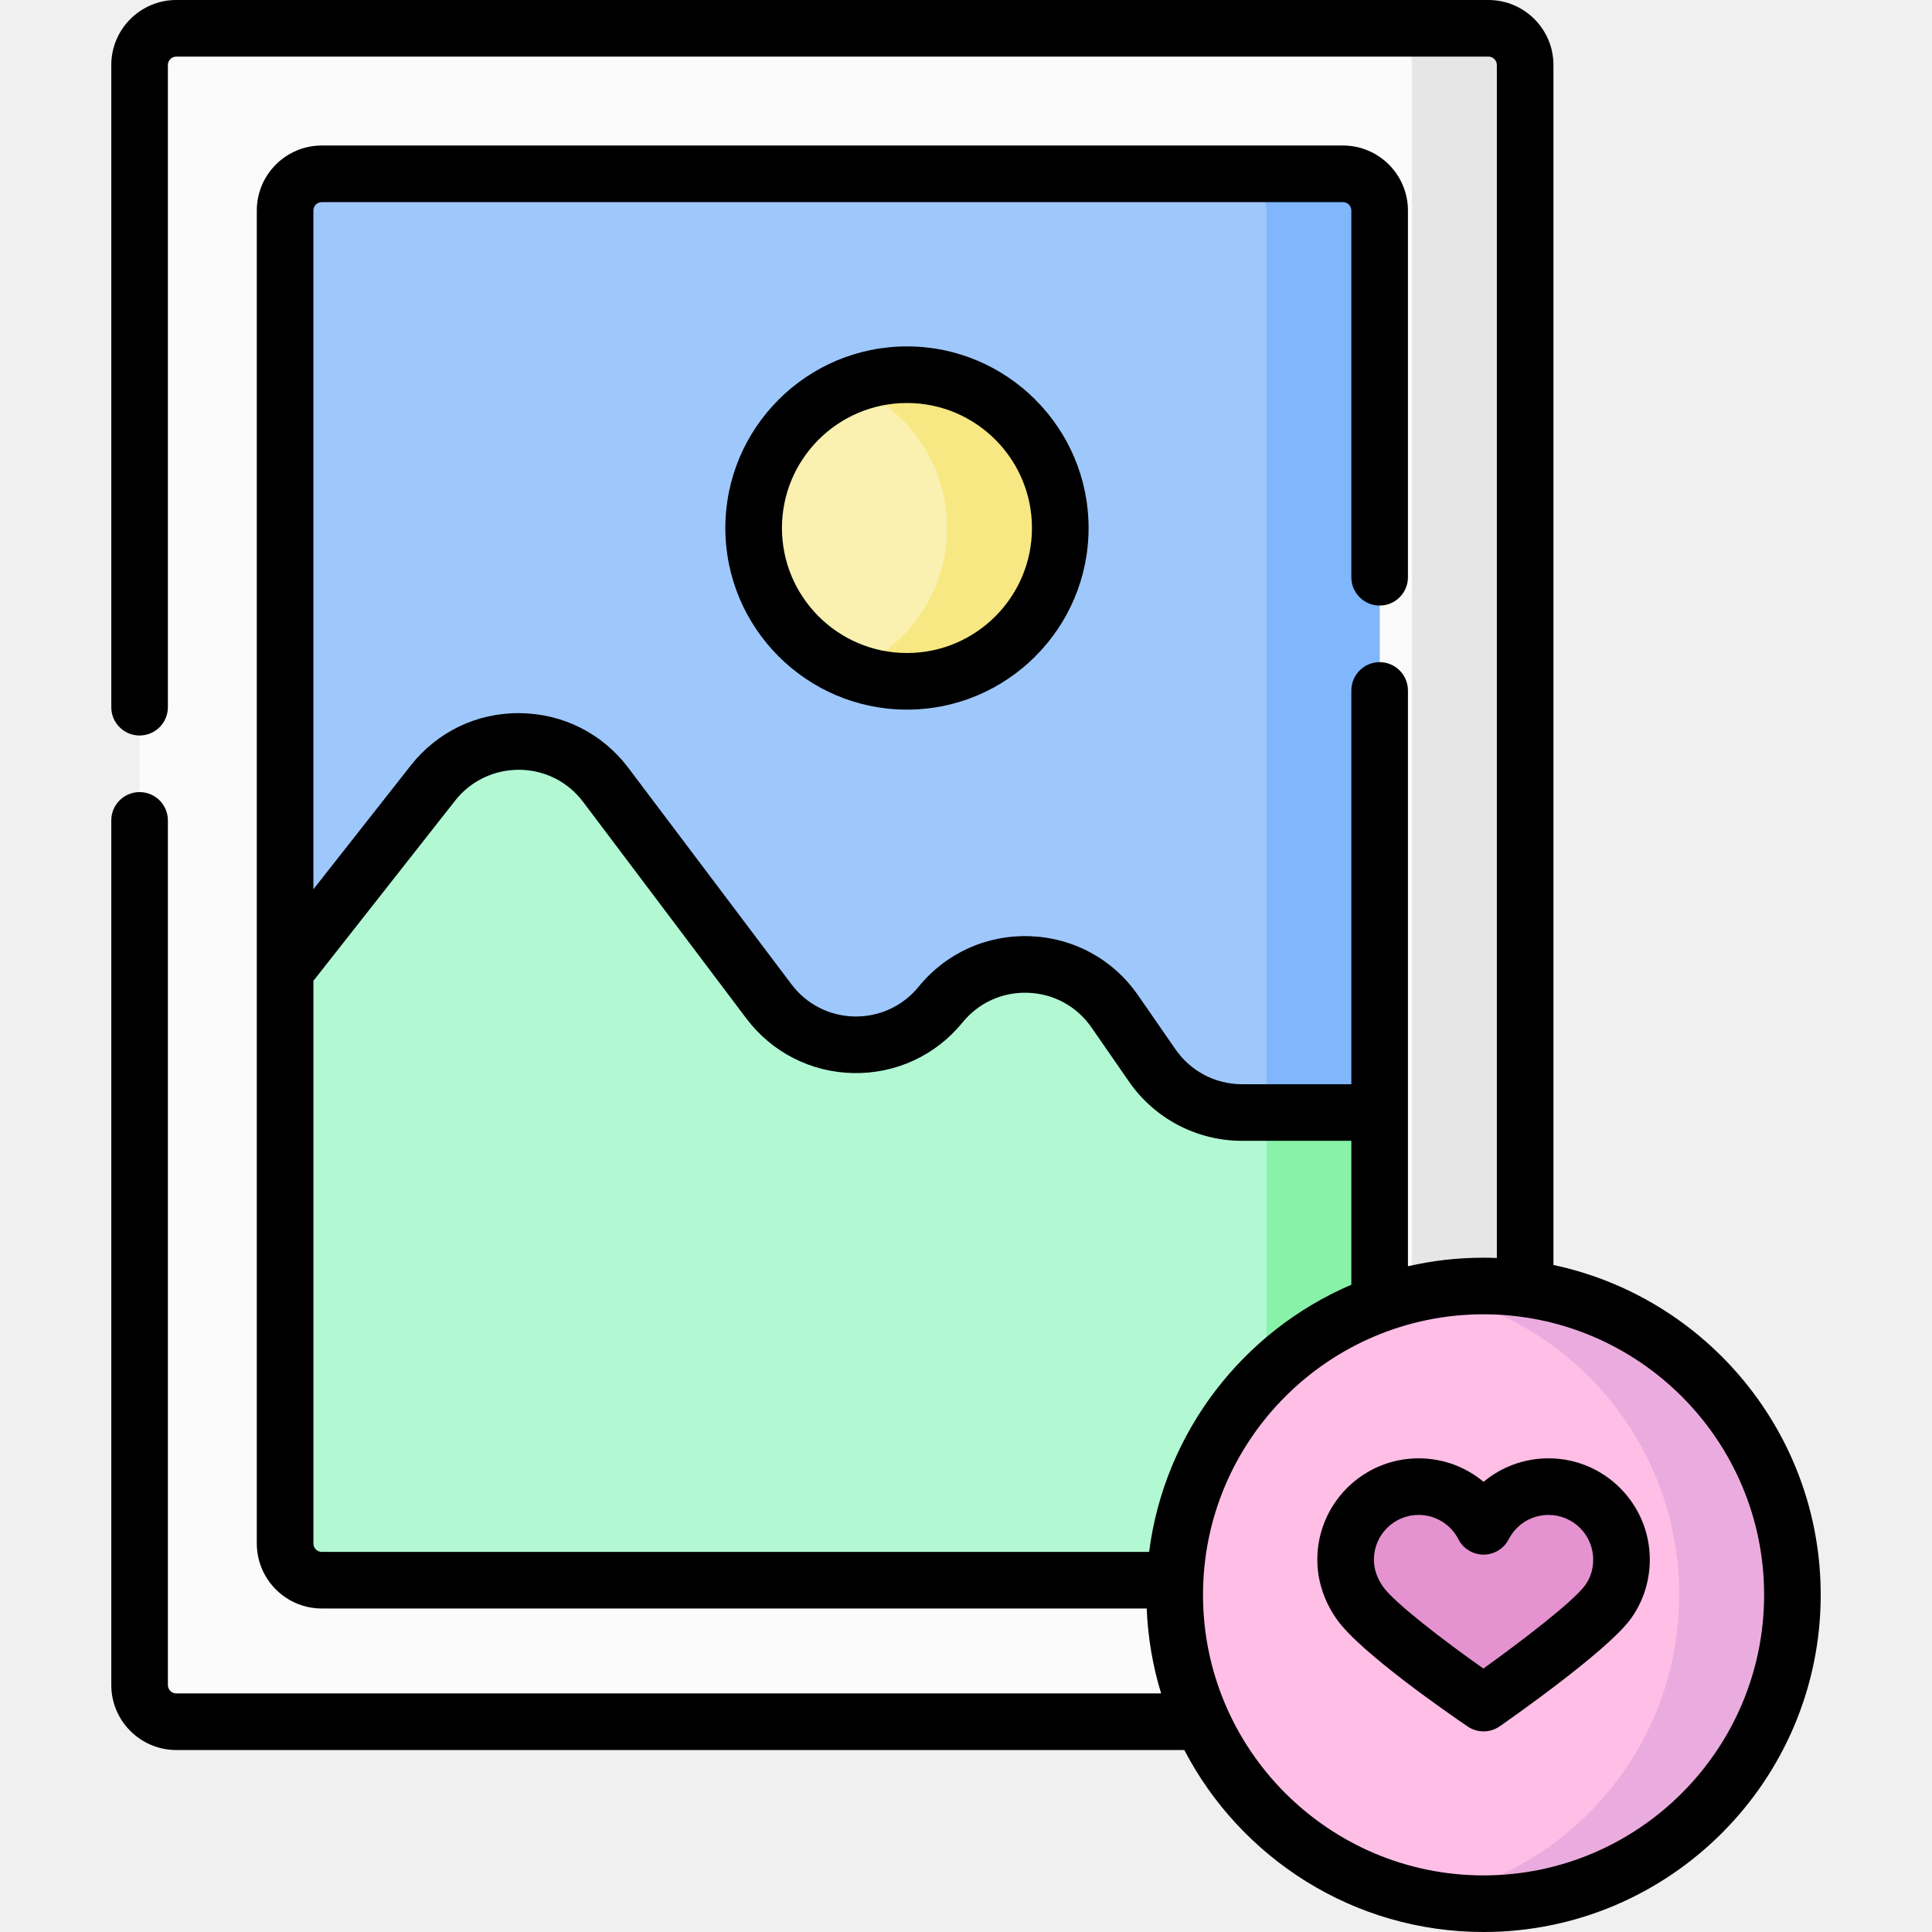
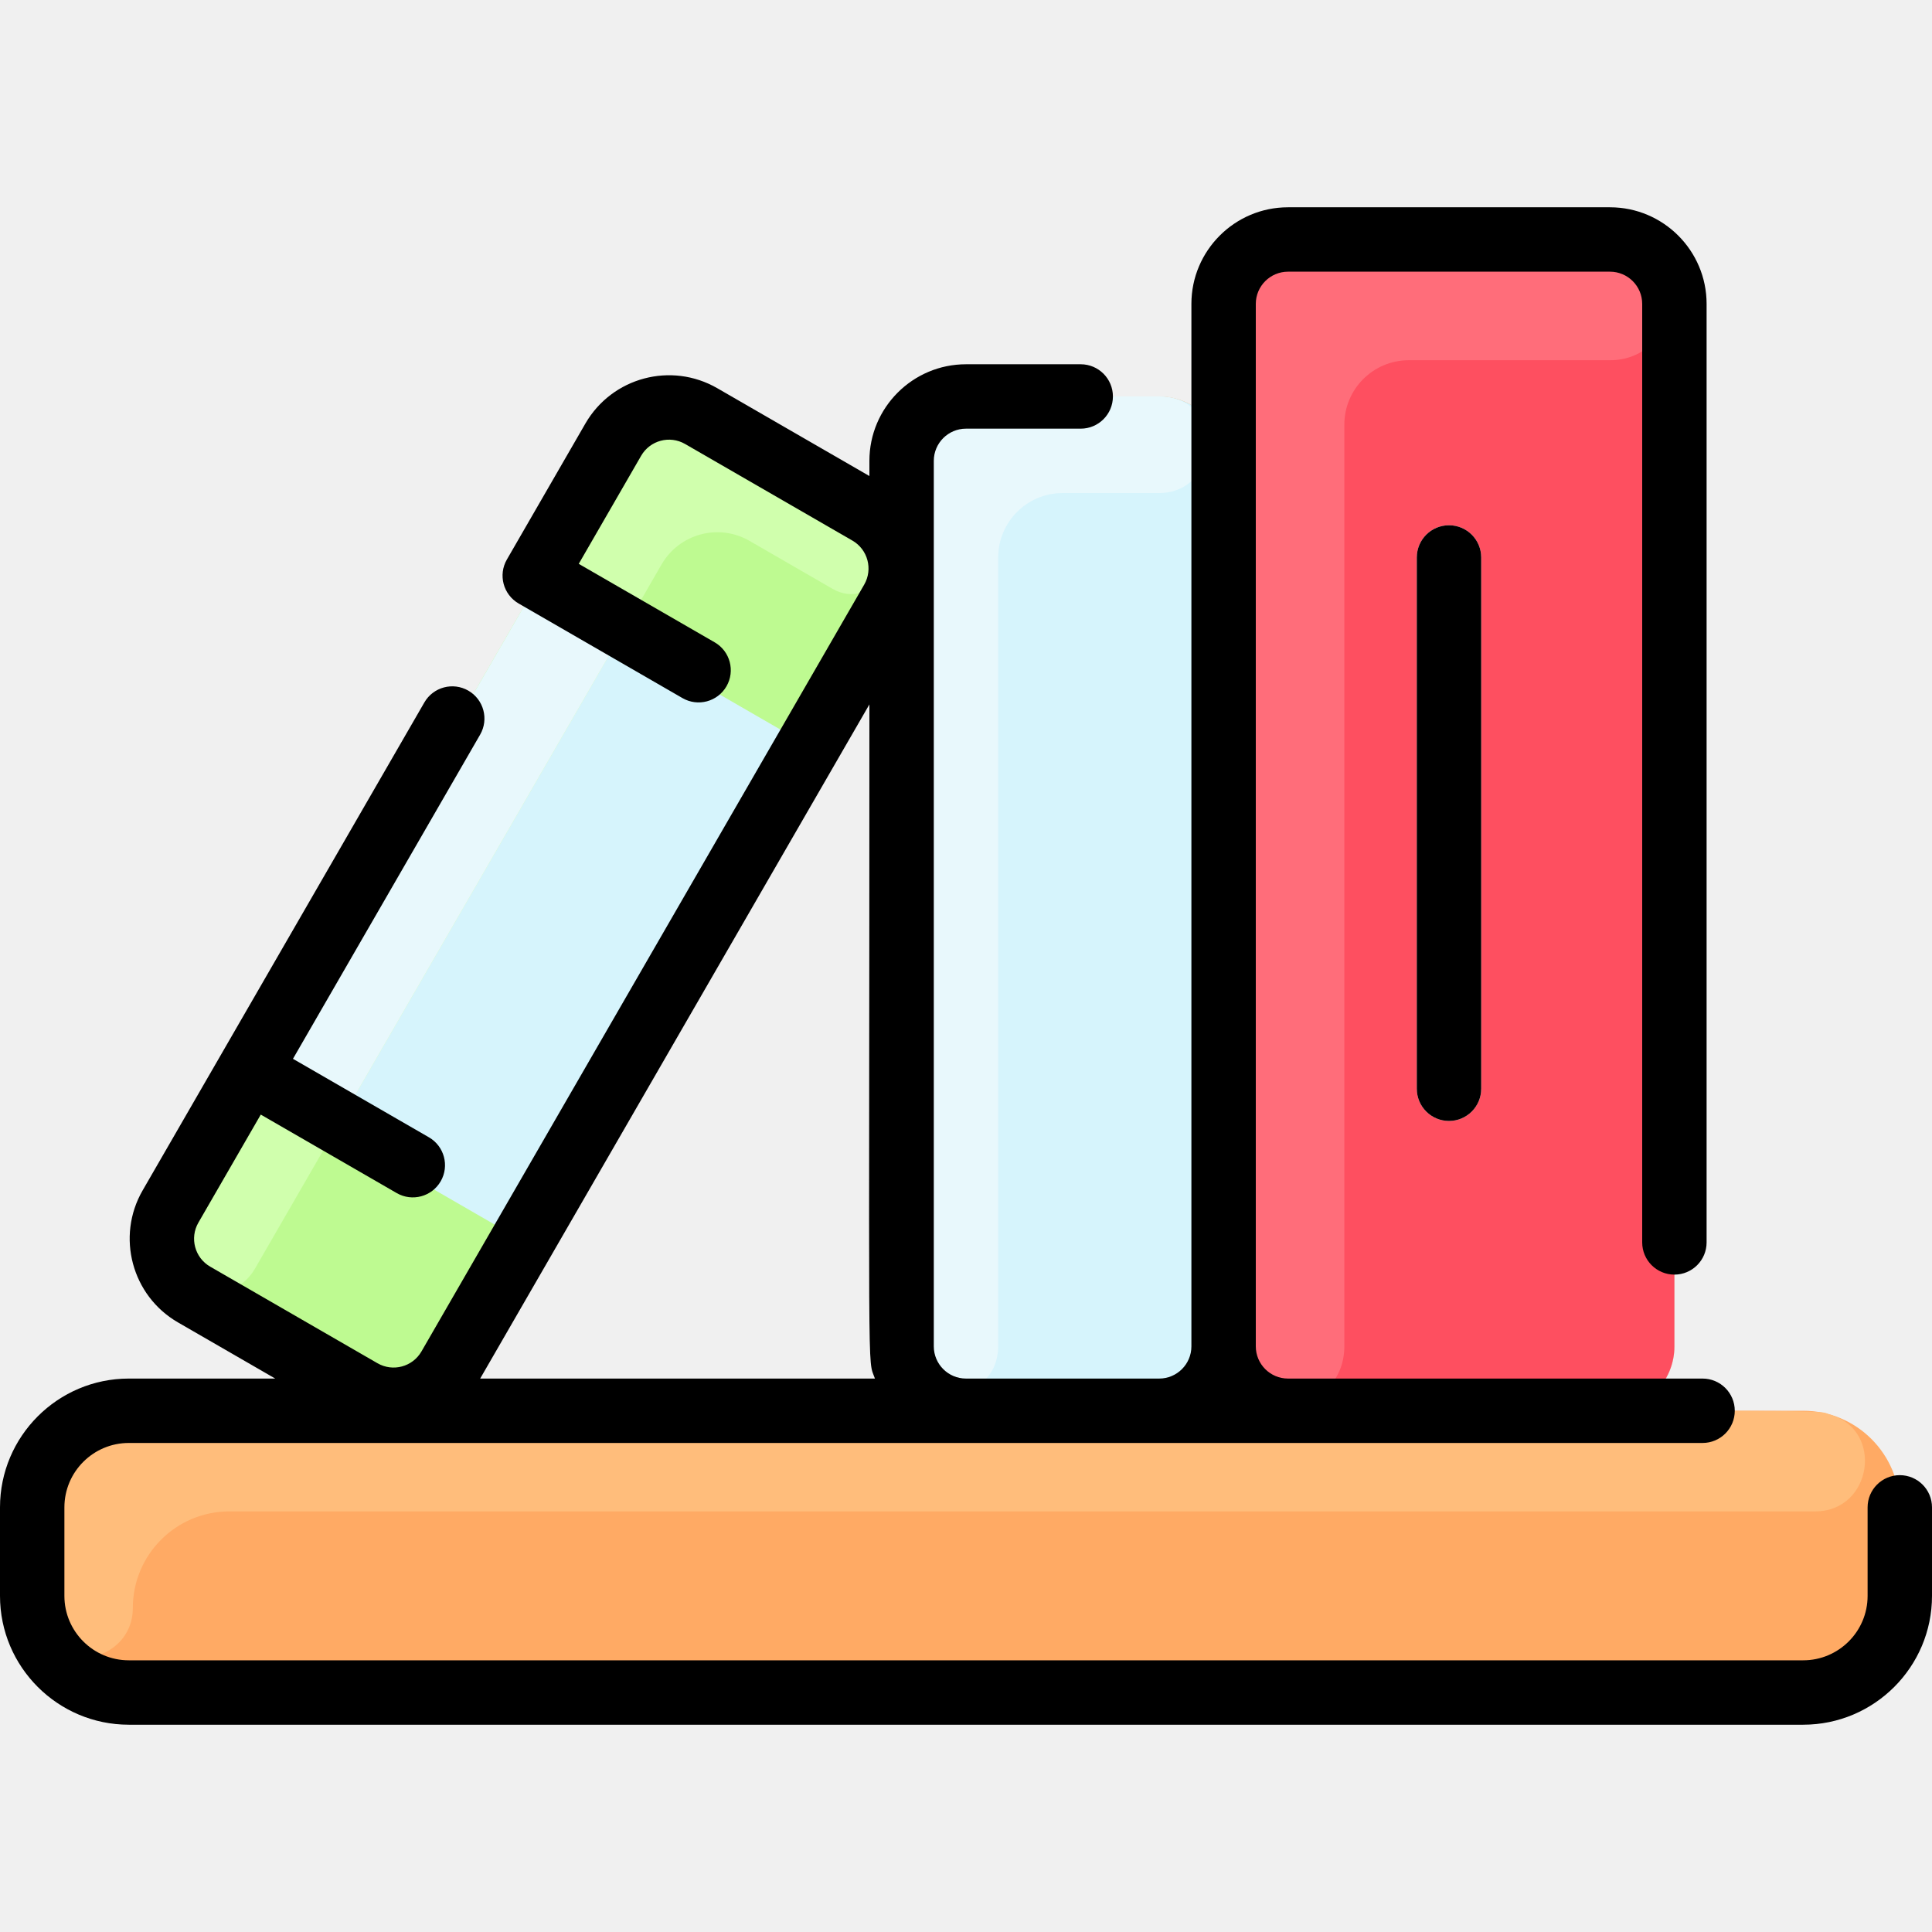
- <svg xmlns="http://www.w3.org/2000/svg" id="Capa_1" enable-background="new 0 0 512 512" height="512" viewBox="0 0 512 512" width="512">
+ <svg xmlns="http://www.w3.org/2000/svg" id="Layer_1" enable-background="new 0 0 480 480" height="512" viewBox="0 0 480 480" width="512">
+   <path d="m448 350.5h-48c8.84 0 16-7.16 16-16v-259c0-8.84-7.16-16-16-16h-80c-8.84 0-16 7.16-16 16v39c0-8.84-7.16-16-16-16h-48c-8.84 0-16 7.16-16 16v220c0 8.84 7.16 16 16 16h-208c-13.25 0-24 10.75-24 24v22c0 13.25 10.75 24 24 24h416c13.25 0 24-10.75 24-24v-22c0-13.25-10.75-24-24-24zm-160 0c8.84 0 16-7.16 16-16 0 8.84 7.16 16 16 16z" fill="#ffaa64" />
+   <path d="m416 75.5v259c0 8.84-7.16 16-16 16h-80c-8.84 0-16-7.16-16-16 0 8.84-7.16 16-16 16h-48c-8.84 0-16-7.16-16-16v-220c0-8.84 7.16-16 16-16h48c8.84 0 16 7.16 16 16v-39c0-8.84 7.16-16 16-16h80c8.84 0 16 7.16 16 16z" fill="#d6f4fc" />
+   <path d="m416 75.5v259c0 8.84-7.16 16-16 16h-80c-8.84 0-16-7.16-16-16 0-14.105 0-248.823 0-259 0-8.84 7.16-16 16-16h80c8.84 0 16 7.16 16 16z" fill="#fe4f60" />
+   <path d="m221.64 152.24c-48.73 84.391-62.049 107.479-110 190.52-4.43 7.692-14.249 10.269-21.86 5.86l-41.56-24c-7.66-4.42-10.28-14.2-5.86-21.86 47.95-83.039 61.458-106.456 110-190.52 4.42-7.66 14.2-10.28 21.86-5.86l41.56 24c7.693 4.43 10.269 14.25 5.86 21.86z" fill="#befa91" />
  <g>
-     <g>
-       <g>
-         <g>
-           <g>
-             <path d="m394.451 456.277h-347.73c-5.373 0-9.729-4.356-9.729-9.729v-429.319c0-5.373 4.356-9.729 9.729-9.729h347.73c5.373 0 9.729 4.356 9.729 9.729v429.319c0 5.373-4.356 9.729-9.729 9.729z" fill="#fbfbfb" />
-           </g>
-         </g>
-       </g>
-       <g>
-         <g>
-           <g>
-             <path d="m75.553 379.038v-323.249c0-5.373 4.356-9.729 9.729-9.729h270.609c5.373 0 9.729 4.356 9.729 9.729v323.248c0 5.373-4.356 9.729-9.729 9.729h-270.609c-5.374.001-9.729-4.355-9.729-9.728z" fill="#9ec8fc" />
-           </g>
-         </g>
-       </g>
-       <g>
-         <g>
-           <g>
-             <path d="m393.789 7.5h-29.338c5.373 0 9.729 4.356 9.729 9.729v429.319c0 5.373-4.356 9.729-9.729 9.729h29.338c5.373 0 9.729-4.356 9.729-9.729v-429.319c0-5.373-4.356-9.729-9.729-9.729z" fill="#e6e6e6" />
-           </g>
-         </g>
-       </g>
-       <g>
-         <g>
-           <g>
-             <path d="m355.891 46.06h-30c5.373 0 9.729 4.356 9.729 9.729v323.248c0 5.374-4.356 9.729-9.729 9.729h30c5.373 0 9.729-4.355 9.729-9.729v-323.248c0-5.373-4.356-9.729-9.729-9.729z" fill="#80b6fc" />
-           </g>
-         </g>
-       </g>
-       <g>
-         <g>
-           <g>
-             <path d="m365.62 340.803v-45.974h-36.486c-9.482 0-18.361-4.651-23.761-12.445l-9.944-14.356c-10.956-15.817-34.019-16.714-46.171-1.796-11.849 14.547-34.202 14.125-45.493-.859l-43.236-57.37c-11.415-15.147-34.079-15.38-45.804-.471l-39.172 49.813v151.55c0 5.452 2.048 9.872 7.5 9.872h228.258z" fill="#b1f8d3" />
-           </g>
-         </g>
-       </g>
-       <g>
-         <g>
-           <g>
-             <path d="m316.445 388.767h39.303c5.452 0 9.872-4.42 9.872-9.872v-38.091" fill="#b1f8d3" />
-           </g>
-         </g>
-       </g>
-       <g>
-         <g>
-           <g>
-             <circle cx="240.353" cy="139.929" fill="#faf0b0" r="40.63" />
-           </g>
-         </g>
-       </g>
-       <g>
-         <g>
-           <g>
-             <circle cx="393.159" cy="422.651" fill="#ffbee6" r="81.849" />
-           </g>
-         </g>
-       </g>
-       <g>
-         <g>
-           <g>
-             <path d="m335.62 294.829v69.618l30-23.644v-45.974z" fill="#88f2a9" />
-           </g>
-         </g>
-       </g>
-       <g>
-         <g>
-           <g>
-             <path d="m240.353 99.299c-5.3 0-10.358 1.026-15 2.872 15.012 5.97 25.63 20.619 25.63 37.758s-10.618 31.789-25.63 37.758c4.642 1.846 9.7 2.872 15 2.872 22.439 0 40.63-18.19 40.63-40.629 0-22.44-18.191-40.631-40.63-40.631z" fill="#f8e883" />
-           </g>
-         </g>
-       </g>
-       <g>
-         <g>
-           <g>
-             <path d="m393.159 340.803c-5.126 0-10.135.494-15 1.396 38.036 7.049 66.849 40.375 66.849 80.453 0 40.077-28.813 73.404-66.849 80.453 4.865.901 9.874 1.396 15 1.396 45.204 0 81.849-36.645 81.849-81.848 0-45.205-36.645-81.85-81.849-81.85z" fill="#eaacde" />
-           </g>
-         </g>
-       </g>
-       <g>
-         <g>
-           <g>
-             <path d="m410.374 393.972c-7.503 0-14.008 4.273-17.215 10.518-3.207-6.245-9.712-10.518-17.215-10.518-10.682 0-19.341 8.659-19.341 19.341 0 4.342 1.507 8.294 3.846 11.577 5.824 8.172 32.71 26.442 32.71 26.442s26.642-18.542 32.71-26.442c2.456-3.197 3.846-7.235 3.846-11.577 0-10.682-8.659-19.341-19.341-19.341z" fill="#e592d0" />
-           </g>
-         </g>
-       </g>
-     </g>
-     <g>
-       <path d="m192.224 139.929c0 26.539 21.591 48.129 48.129 48.129 26.539 0 48.13-21.591 48.13-48.129 0-26.539-21.591-48.13-48.13-48.13s-48.129 21.591-48.129 48.13zm81.259 0c0 18.268-14.862 33.129-33.13 33.129s-33.129-14.862-33.129-33.129c0-18.268 14.862-33.13 33.129-33.13 18.268 0 33.13 14.862 33.13 33.13z" />
-       <path d="m411.68 335.239v-318.01c0-9.5-7.729-17.229-17.229-17.229h-347.73c-9.5 0-17.229 7.729-17.229 17.229v170.185c0 4.142 3.358 7.5 7.5 7.5s7.5-3.358 7.5-7.5v-170.185c0-1.229 1-2.229 2.229-2.229h347.73c1.229 0 2.229 1 2.229 2.229v316.15c-1.169-.045-2.341-.076-3.521-.076-6.888 0-13.595.785-20.04 2.267v-152.591c0-4.142-3.358-7.5-7.5-7.5s-7.5 3.358-7.5 7.5v104.35h-28.986c-7.02 0-13.598-3.445-17.595-9.216l-9.944-14.356c-6.578-9.496-16.97-15.199-28.512-15.648-11.532-.449-22.345 4.429-29.64 13.385-4.183 5.134-10.369 7.995-16.999 7.883-6.621-.125-12.705-3.23-16.69-8.519l-43.236-57.37c-6.853-9.093-17.313-14.375-28.698-14.493-11.416-.151-21.953 4.949-28.991 13.899l-25.777 32.779v-179.883c0-1.229 1-2.229 2.229-2.229h270.609c1.229 0 2.229 1 2.229 2.229v97.189c0 4.142 3.358 7.5 7.5 7.5s7.5-3.358 7.5-7.5v-97.189c0-9.5-7.729-17.229-17.229-17.229h-270.607c-9.5 0-17.229 7.729-17.229 17.229v353.249c0 9.5 7.729 17.229 17.229 17.229h218.608c.312 7.799 1.626 15.345 3.821 22.51h-260.99c-1.229 0-2.229-1-2.229-2.229v-229.135c0-4.142-3.358-7.5-7.5-7.5s-7.5 3.358-7.5 7.5v229.134c0 9.5 7.729 17.229 17.229 17.229h267.134c14.906 28.627 44.858 48.223 79.304 48.223 49.267 0 89.348-40.082 89.348-89.348 0-42.918-30.418-78.861-70.827-87.413zm-328.627 73.799v-149.156c.163-.171.322-.351.471-.541l37.097-47.174c4.139-5.262 10.376-8.203 17.045-8.172 6.694.069 12.844 3.175 16.873 8.521l43.236 57.37c6.779 8.995 17.125 14.276 28.386 14.488 11.27.204 21.799-4.673 28.912-13.406 4.289-5.266 10.635-8.132 17.427-7.87 6.786.264 12.896 3.617 16.764 9.2l9.944 14.356c6.799 9.815 17.986 15.675 29.926 15.675h28.986v38.136c-28.561 12.223-49.513 38.911-53.587 70.802h-219.251c-1.229 0-2.229-1-2.229-2.229zm310.106 87.962c-40.996 0-74.349-33.353-74.349-74.348 0-40.996 33.353-74.349 74.349-74.349s74.348 33.353 74.348 74.349c0 40.995-33.352 74.348-74.348 74.348z" />
-       <path d="m410.375 386.472c-6.433 0-12.479 2.263-17.215 6.227-4.737-3.964-10.783-6.227-17.216-6.227-14.8 0-26.84 12.041-26.84 26.841 0 5.613 1.812 11.122 5.239 15.931 6.286 8.82 29.927 25.115 34.602 28.292 1.273.865 2.744 1.297 4.215 1.297 1.499 0 2.998-.448 4.284-1.344 2.825-1.966 27.787-19.454 34.374-28.029 3.481-4.533 5.398-10.267 5.398-16.146-.001-14.802-12.041-26.842-26.841-26.842zm9.546 33.849c-3.389 4.412-16.826 14.699-26.808 21.857-10.402-7.321-23.517-17.375-26.557-21.641-1.628-2.285-2.454-4.716-2.454-7.225 0-6.529 5.312-11.841 11.84-11.841 4.462 0 8.503 2.469 10.544 6.444 1.285 2.501 3.86 4.074 6.672 4.074s5.387-1.573 6.672-4.074c2.041-3.975 6.081-6.444 10.543-6.444 6.529 0 11.841 5.312 11.841 11.841.001 2.631-.792 5.055-2.293 7.009z" />
-     </g>
+     <path d="m360 278.5c-4.418 0-8-3.582-8-8v-132c0-4.418 3.582-8 8-8s8 3.582 8 8v132c0 4.418-3.582 8-8 8z" fill="#fff" />
  </g>
+   <path d="m60.998 187.501h142.004v79.998h-142.004z" fill="#d6f4fc" transform="matrix(.5 -.866 .866 .5 -131.021 228.069)" />
+   <path d="m206.838 146.288-20.618-11.908c-7.66-4.42-17.44-1.8-21.86 5.86-54.018 93.549-69.164 119.807-100.939 174.822-7.496 12.979-27.723 3.462-22.002-10.391.578-1.4-6.608 11.14 110.942-192.431 4.42-7.66 14.2-10.28 21.86-5.86l41.56 24c11.17 6.433 1.263 21.802-8.943 15.908z" fill="#d0ffad" />
+   <path d="m153.99 158.21c-12.169 21.059.246-.44-71.01 122.98l-21.12-12.2 71-122.98z" fill="#e8f8fc" />
+   <path d="m287.887 122.5h-23.887c-8.837 0-16 7.163-16 16v195.887c0 15.25-22.969 16.391-23.965 1.174-.054-.823-.035-221.885-.035-221.061 0-8.837 7.163-16 16-16h48c16.339 0 15.468 24-.113 24z" fill="#e8f8fc" />
+   <path d="m406.539 60.893c14.592 6.543 9.431 28.607-6.561 28.607h-49.978c-8.837 0-16 7.163-16 16v228.979c0 15.992-22.064 21.153-28.607 6.561-.895-1.996-1.393-4.21-1.393-6.539v-259c0-8.837 7.163-16 16-16 86.862-.001 82.257-.528 86.539 1.392z" fill="#ff6d7a" />
+   <path d="m450.991 375.5h-393.991c-13.255 0-24 10.745-24 24 0 15.278-25 18.755-25-3v-22c0-13.255 10.745-24 24-24 445.141 0 417.792-.452 422.621.927 13.579 3.879 10.492 24.073-3.63 24.073z" fill="#ffbd7b" />
+   <path d="m472 366.5c-4.418 0-8 3.582-8 8v22c0 8.822-7.178 16-16 16h-416c-8.822 0-16-7.178-16-16v-22c0-8.822 7.178-16 16-16h391c4.418 0 8-3.582 8-8s-3.582-8-8-8c-4.819 0-78.227 0-103 0-4.411 0-8-3.589-8-8 0-14.105 0-248.823 0-259 0-4.411 3.589-8 8-8h80c4.411 0 8 3.589 8 8v233.174c0 4.418 3.582 8 8 8s8-3.582 8-8v-233.174c0-13.234-10.767-24-24-24h-80c-13.233 0-24 10.766-24 24v259c0 4.411-3.589 8-8 8h-48c-4.411 0-8-3.589-8-8v-220c0-4.411 3.589-8 8-8h28.5c4.418 0 8-3.582 8-8s-3.582-8-8-8h-28.5c-13.234 0-24 10.766-24 24v3.768l-37.784-21.815c-11.487-6.633-26.152-2.704-32.785 8.785l-19.5 33.775c-2.209 3.826-.898 8.719 2.928 10.928l40.703 23.5c3.824 2.208 8.717.9 10.928-2.928 2.209-3.826.898-8.719-2.928-10.928l-33.775-19.5 15.5-26.847c2.215-3.836 7.107-5.135 10.928-2.928l41.569 24c3.82 2.206 5.134 7.108 2.928 10.928l-110 190.525c-2.21 3.828-7.099 5.14-10.928 2.928l-41.569-24c-3.82-2.206-5.134-7.108-2.928-10.928l15.5-26.847 33.775 19.5c3.824 2.208 8.717.9 10.928-2.928 2.209-3.826.898-8.719-2.928-10.928l-33.775-19.5 46.5-80.541c2.209-3.826.898-8.719-2.928-10.928-3.826-2.21-8.719-.898-10.928 2.928-9.505 16.463-69.129 119.736-70 121.244-6.616 11.46-2.676 26.167 8.785 32.784l24.166 13.953h-36.382c-17.645 0-32 14.355-32 32v22c0 17.645 14.355 32 32 32h416c17.645 0 32-14.355 32-32v-22c0-4.418-3.582-8-8-8zm-256-191.492c0 174.048-.572 161.999 1.376 167.492h-98.078zm144-44.508c4.418 0 8 3.582 8 8v132c0 4.418-3.582 8-8 8s-8-3.582-8-8v-132c0-4.418 3.582-8 8-8z" />
</svg>
